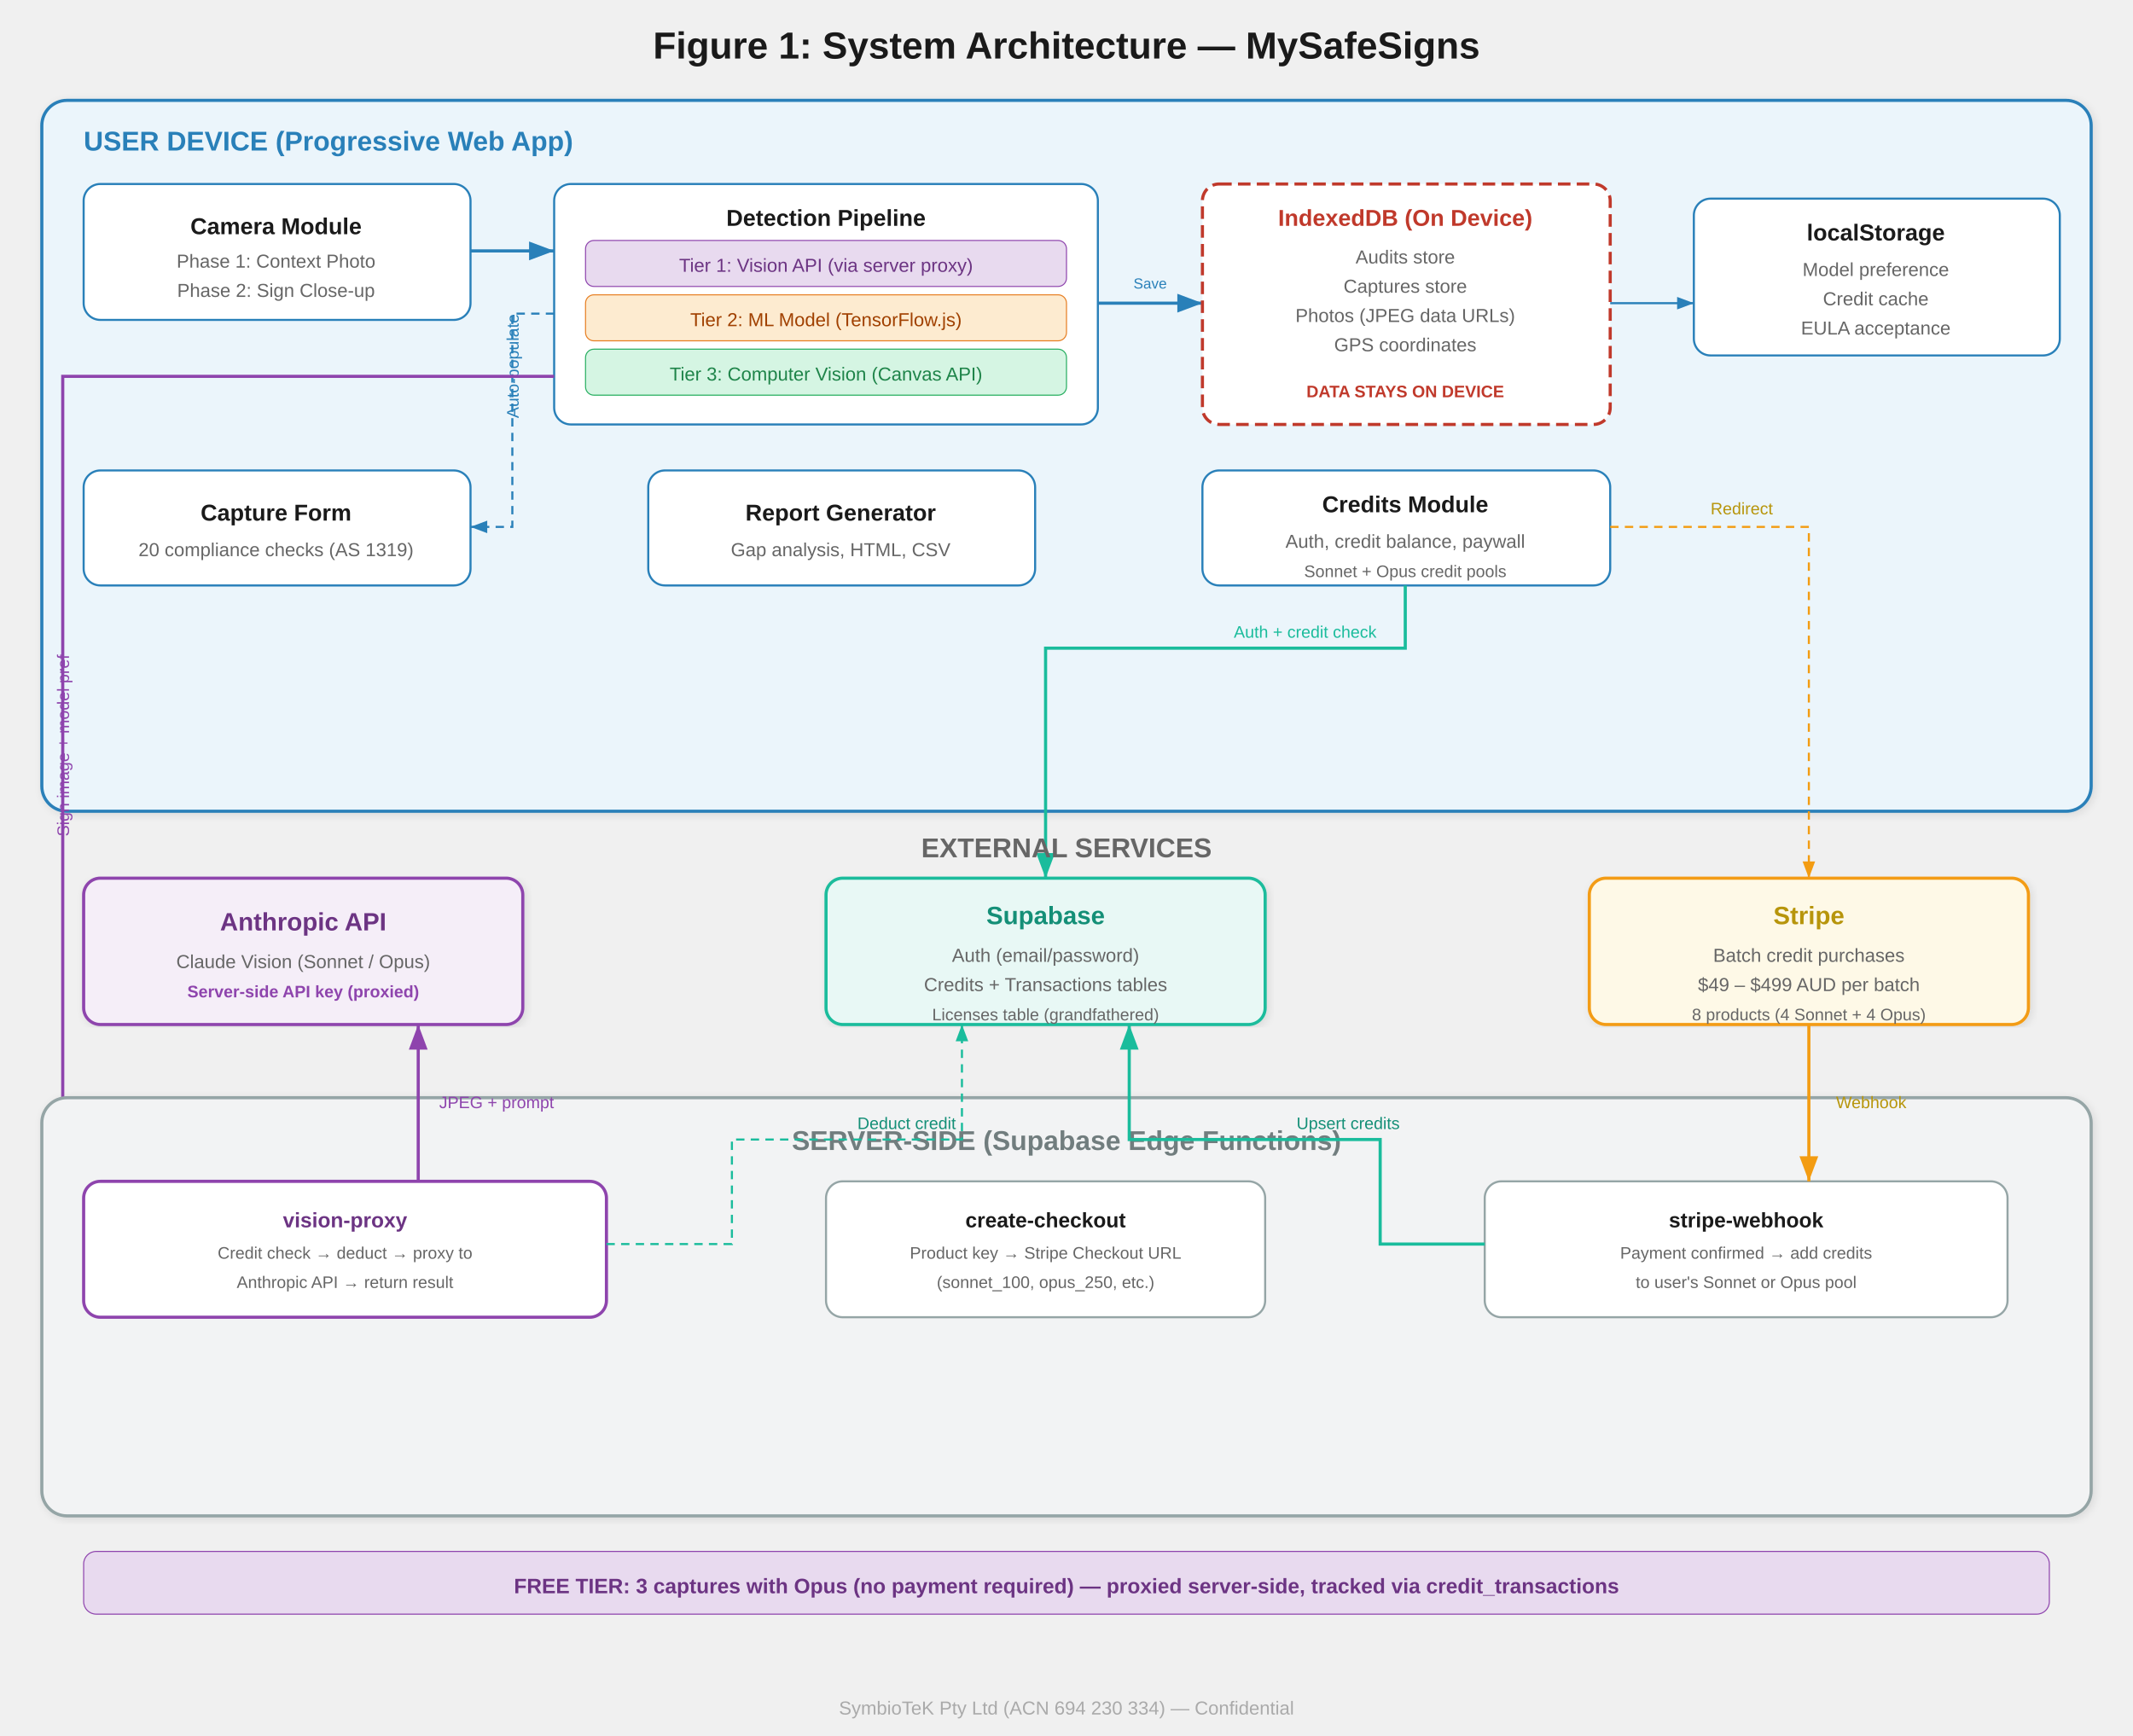
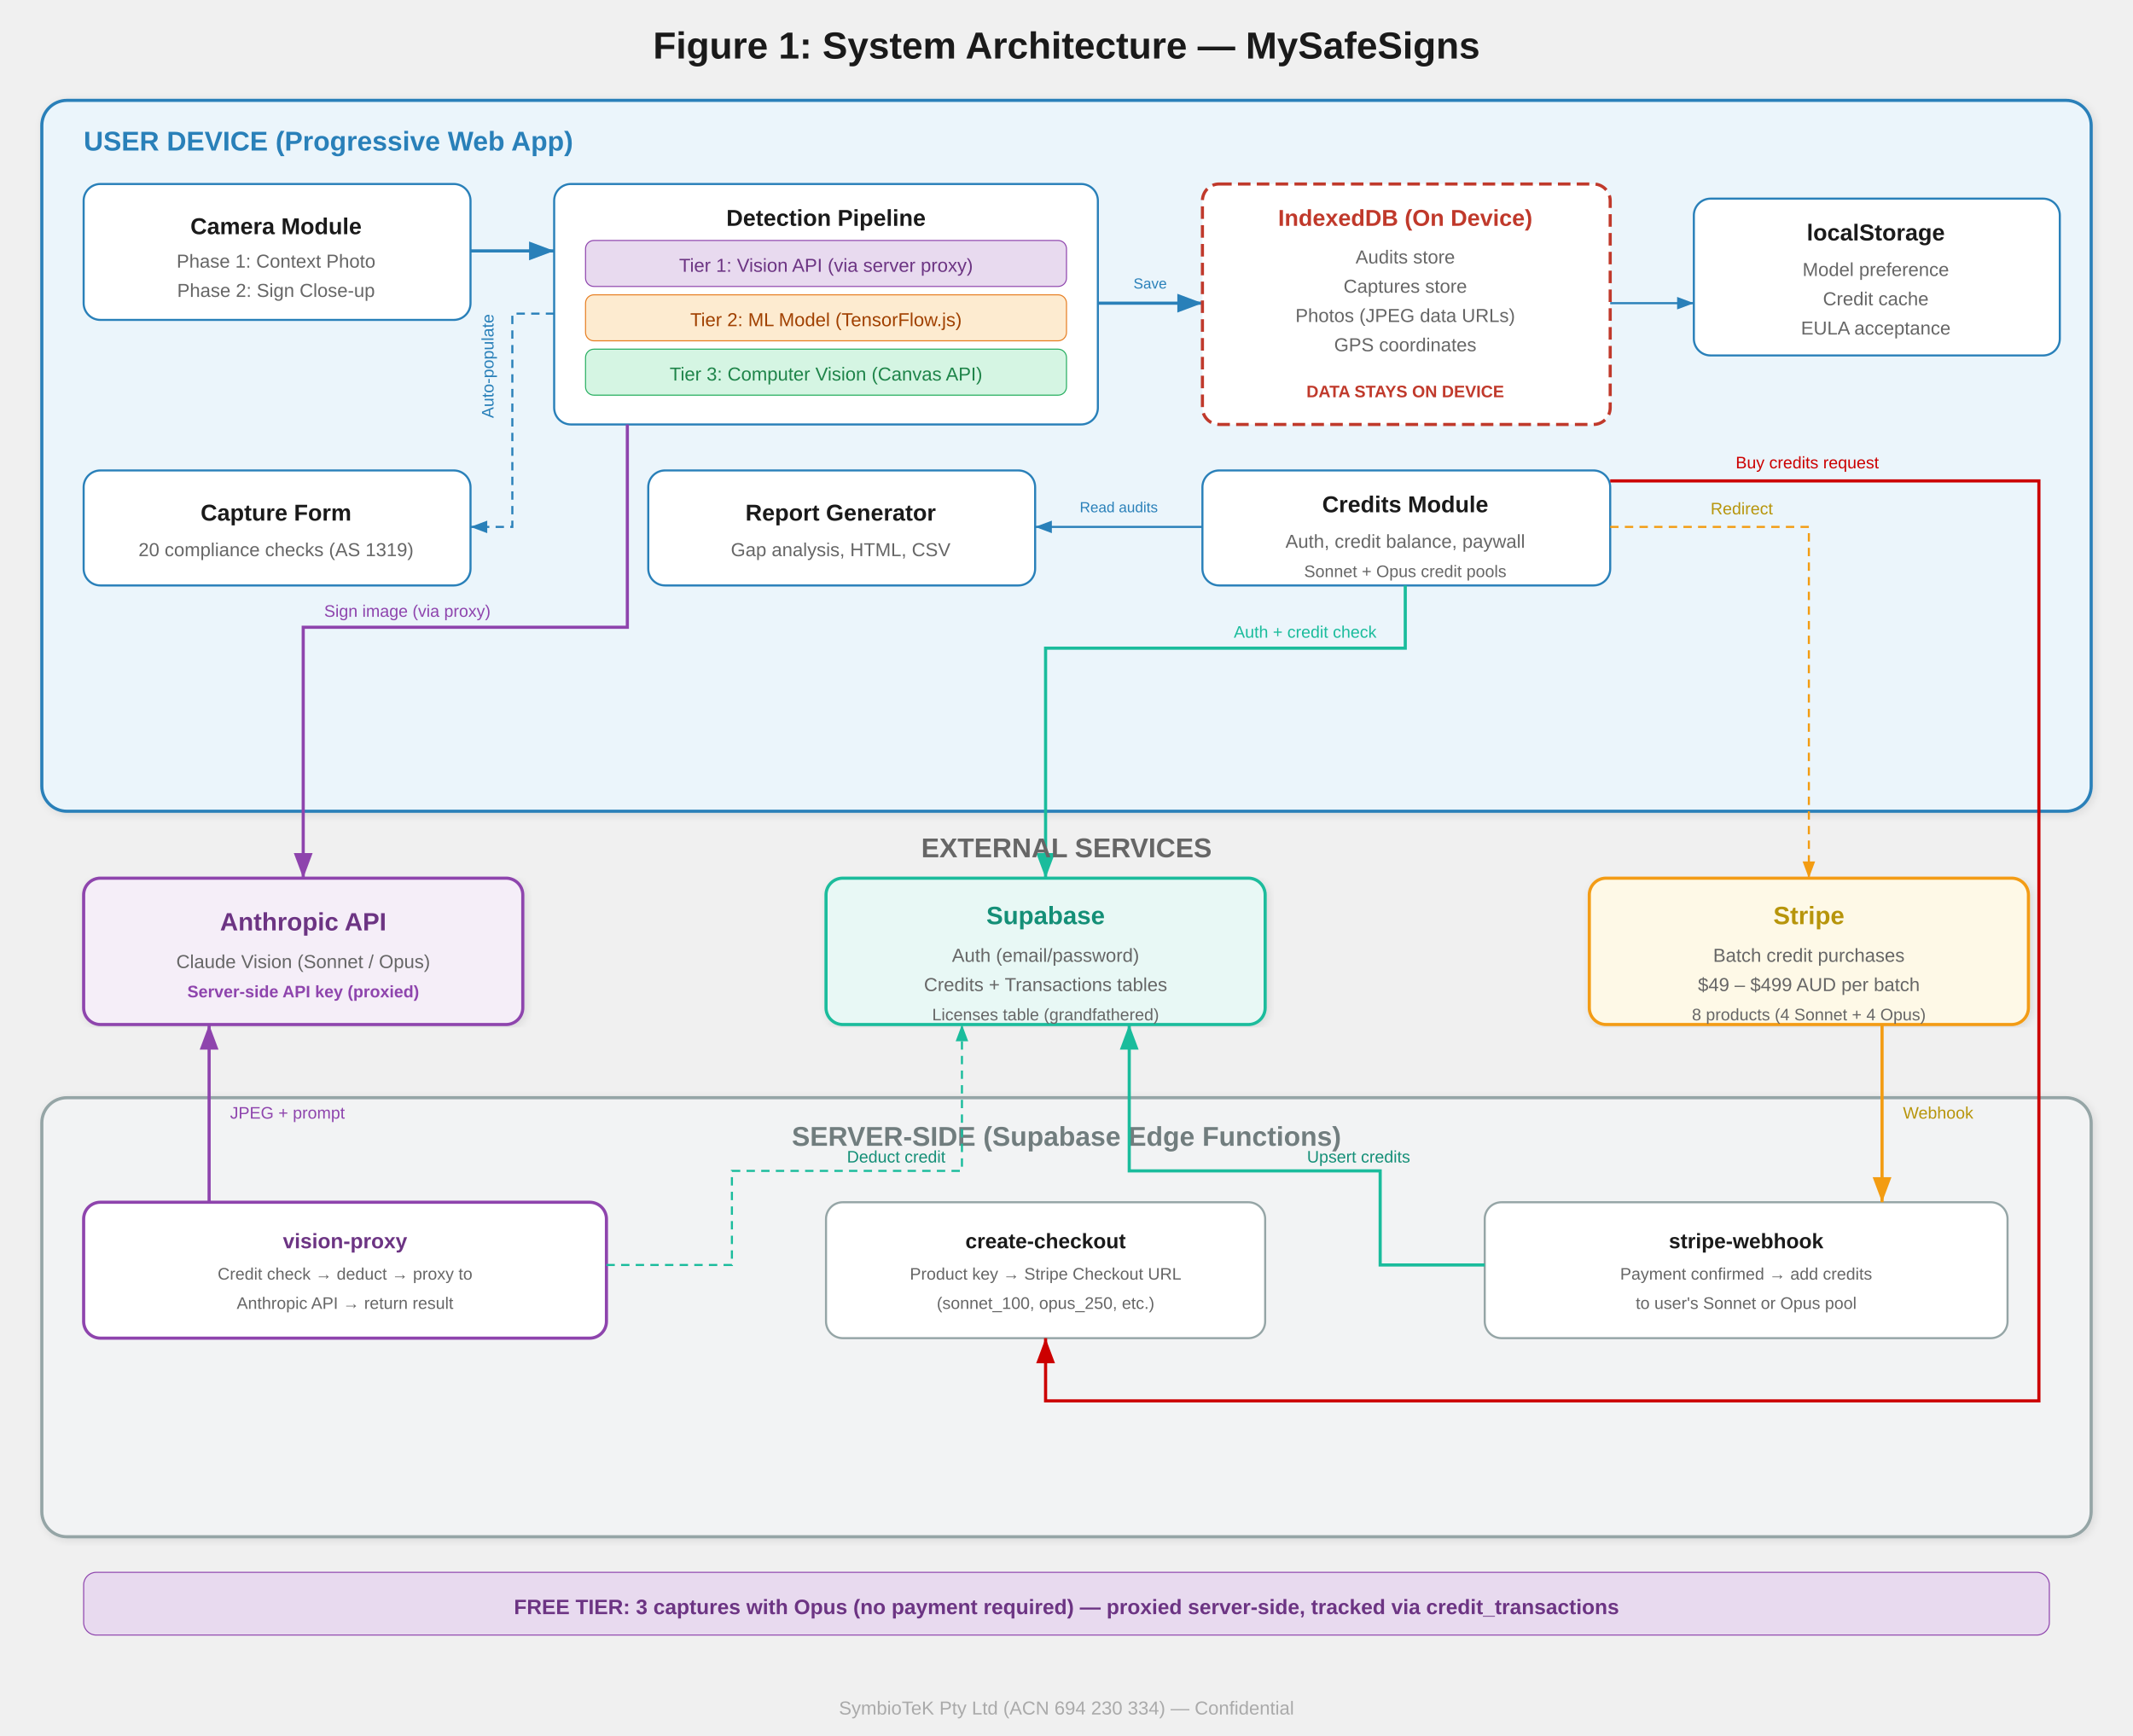
<svg xmlns="http://www.w3.org/2000/svg" viewBox="0 0 1020 830" font-family="'Segoe UI', Arial, sans-serif">
  <defs>
    <filter id="shadow" x="-2%" y="-2%" width="104%" height="104%">
      <feDropShadow dx="1" dy="1" stdDeviation="2" flood-opacity="0.1" />
    </filter>
    <marker id="aB" markerWidth="8" markerHeight="6" refX="8" refY="3" orient="auto">
      <path d="M0,0 L8,3 L0,6" fill="#2980B9" />
    </marker>
    <marker id="aP" markerWidth="8" markerHeight="6" refX="8" refY="3" orient="auto">
      <path d="M0,0 L8,3 L0,6" fill="#8E44AD" />
    </marker>
    <marker id="aG" markerWidth="8" markerHeight="6" refX="8" refY="3" orient="auto">
      <path d="M0,0 L8,3 L0,6" fill="#1ABC9C" />
    </marker>
    <marker id="aO" markerWidth="8" markerHeight="6" refX="8" refY="3" orient="auto">
      <path d="M0,0 L8,3 L0,6" fill="#F39C12" />
    </marker>
    <marker id="aBd" markerWidth="8" markerHeight="6" refX="0" refY="3" orient="auto">
      <path d="M8,0 L0,3 L8,6" fill="#2980B9" />
    </marker>
  </defs>
  <text x="510" y="28" text-anchor="middle" font-size="18" font-weight="700" fill="#1a1a1a">Figure 1: System Architecture — MySafeSigns</text>
  <rect x="20" y="48" width="980" height="340" rx="12" fill="#EBF5FB" stroke="#2980B9" stroke-width="1.5" filter="url(#shadow)" />
  <text x="40" y="72" font-size="13" font-weight="700" fill="#2980B9">USER DEVICE (Progressive Web App)</text>
  <rect x="40" y="88" width="185" height="65" rx="8" fill="#fff" stroke="#2980B9" stroke-width="1" />
  <text x="132" y="112" text-anchor="middle" font-size="11" font-weight="600" fill="#1a1a1a">Camera Module</text>
  <text x="132" y="128" text-anchor="middle" font-size="9" fill="#666">Phase 1: Context Photo</text>
  <text x="132" y="142" text-anchor="middle" font-size="9" fill="#666">Phase 2: Sign Close-up</text>
  <line x1="225" y1="120" x2="265" y2="120" stroke="#2980B9" stroke-width="1.5" marker-end="url(#aB)" />
  <rect x="265" y="88" width="260" height="115" rx="8" fill="#fff" stroke="#2980B9" stroke-width="1" />
  <text x="395" y="108" text-anchor="middle" font-size="11" font-weight="600" fill="#1a1a1a">Detection Pipeline</text>
  <rect x="280" y="115" width="230" height="22" rx="4" fill="#E8DAEF" stroke="#8E44AD" stroke-width="0.5" />
  <text x="395" y="130" text-anchor="middle" font-size="9" fill="#6C3483">Tier 1: Vision API (via server proxy)</text>
  <rect x="280" y="141" width="230" height="22" rx="4" fill="#FDEBD0" stroke="#E67E22" stroke-width="0.5" />
  <text x="395" y="156" text-anchor="middle" font-size="9" fill="#A04000">Tier 2: ML Model (TensorFlow.js)</text>
  <rect x="280" y="167" width="230" height="22" rx="4" fill="#D5F5E3" stroke="#27AE60" stroke-width="0.5" />
  <text x="395" y="182" text-anchor="middle" font-size="9" fill="#1E8449">Tier 3: Computer Vision (Canvas API)</text>
  <line x1="525" y1="145" x2="575" y2="145" stroke="#2980B9" stroke-width="1.5" marker-end="url(#aB)" />
  <text x="550" y="138" text-anchor="middle" font-size="7" fill="#2980B9">Save</text>
  <rect x="575" y="88" width="195" height="115" rx="8" fill="#fff" stroke="#C0392B" stroke-width="1.5" stroke-dasharray="6,3" />
  <text x="672" y="108" text-anchor="middle" font-size="11" font-weight="700" fill="#C0392B">IndexedDB (On Device)</text>
  <text x="672" y="126" text-anchor="middle" font-size="9" fill="#666">Audits store</text>
  <text x="672" y="140" text-anchor="middle" font-size="9" fill="#666">Captures store</text>
  <text x="672" y="154" text-anchor="middle" font-size="9" fill="#666">Photos (JPEG data URLs)</text>
  <text x="672" y="168" text-anchor="middle" font-size="9" fill="#666">GPS coordinates</text>
  <text x="672" y="190" text-anchor="middle" font-size="8" font-weight="700" fill="#C0392B">DATA STAYS ON DEVICE</text>
  <line x1="770" y1="145" x2="810" y2="145" stroke="#2980B9" stroke-width="1" marker-end="url(#aB)" />
  <rect x="810" y="95" width="175" height="75" rx="8" fill="#fff" stroke="#2980B9" stroke-width="1" />
  <text x="897" y="115" text-anchor="middle" font-size="11" font-weight="600" fill="#1a1a1a">localStorage</text>
  <text x="897" y="132" text-anchor="middle" font-size="9" fill="#666">Model preference</text>
  <text x="897" y="146" text-anchor="middle" font-size="9" fill="#666">Credit cache</text>
  <text x="897" y="160" text-anchor="middle" font-size="9" fill="#666">EULA acceptance</text>
  <rect x="40" y="225" width="185" height="55" rx="8" fill="#fff" stroke="#2980B9" stroke-width="1" />
  <text x="132" y="249" text-anchor="middle" font-size="11" font-weight="600" fill="#1a1a1a">Capture Form</text>
  <text x="132" y="266" text-anchor="middle" font-size="9" fill="#666">20 compliance checks (AS 1319)</text>
  <path d="M265,150 L245,150 L245,252 L225,252" stroke="#2980B9" stroke-width="1" fill="none" stroke-dasharray="4,3" marker-end="url(#aB)" />
-   <text x="248" y="200" font-size="8" fill="#2980B9" transform="rotate(-90,248,200)">Auto-populate</text>
+   <text x="236" y="200" font-size="8" fill="#2980B9" transform="rotate(-90,236,200)">Auto-populate</text>
  <rect x="310" y="225" width="185" height="55" rx="8" fill="#fff" stroke="#2980B9" stroke-width="1" />
  <text x="402" y="249" text-anchor="middle" font-size="11" font-weight="600" fill="#1a1a1a">Report Generator</text>
  <text x="402" y="266" text-anchor="middle" font-size="9" fill="#666">Gap analysis, HTML, CSV</text>
+   <line x1="575" y1="252" x2="495" y2="252" stroke="#2980B9" stroke-width="1" marker-end="url(#aB)" />
+   <text x="535" y="245" text-anchor="middle" font-size="7" fill="#2980B9">Read audits</text>
  <rect x="575" y="225" width="195" height="55" rx="8" fill="#fff" stroke="#2980B9" stroke-width="1" />
  <text x="672" y="245" text-anchor="middle" font-size="11" font-weight="600" fill="#1a1a1a">Credits Module</text>
  <text x="672" y="262" text-anchor="middle" font-size="9" fill="#666">Auth, credit balance, paywall</text>
  <text x="672" y="276" text-anchor="middle" font-size="8" fill="#666">Sonnet + Opus credit pools</text>
-   <path d="M265,180 L30,180 L30,580 L40,580" stroke="#8E44AD" stroke-width="1.5" fill="none" marker-end="url(#aP)" />
-   <text x="33" y="400" font-size="8" fill="#8E44AD" transform="rotate(-90,33,400)">Sign image + model pref</text>
+   <path d="M300,203 L300,300 L145,300 L145,420" stroke="#8E44AD" stroke-width="1.5" fill="none" marker-end="url(#aP)" />
+   <text x="155" y="295" font-size="8" fill="#8E44AD">Sign image (via proxy)</text>
  <path d="M672,280 L672,310 L500,310 L500,420" stroke="#1ABC9C" stroke-width="1.5" fill="none" marker-end="url(#aG)" />
  <text x="590" y="305" font-size="8" fill="#1ABC9C">Auth + credit check</text>
  <path d="M770,252 L865,252 L865,420" stroke="#F39C12" stroke-width="1" fill="none" stroke-dasharray="4,3" marker-end="url(#aO)" />
  <text x="818" y="246" font-size="8" fill="#B7950B">Redirect</text>
  <text x="510" y="410" text-anchor="middle" font-size="13" font-weight="700" fill="#666">EXTERNAL SERVICES</text>
  <rect x="40" y="420" width="210" height="70" rx="8" fill="#F5EEF8" stroke="#8E44AD" stroke-width="1.5" filter="url(#shadow)" />
  <text x="145" y="445" text-anchor="middle" font-size="12" font-weight="600" fill="#6C3483">Anthropic API</text>
  <text x="145" y="463" text-anchor="middle" font-size="9" fill="#666">Claude Vision (Sonnet / Opus)</text>
  <text x="145" y="477" text-anchor="middle" font-size="8" font-weight="600" fill="#8E44AD">Server-side API key (proxied)</text>
  <rect x="395" y="420" width="210" height="70" rx="8" fill="#E8F8F5" stroke="#1ABC9C" stroke-width="1.5" filter="url(#shadow)" />
  <text x="500" y="442" text-anchor="middle" font-size="12" font-weight="600" fill="#148F77">Supabase</text>
  <text x="500" y="460" text-anchor="middle" font-size="9" fill="#666">Auth (email/password)</text>
  <text x="500" y="474" text-anchor="middle" font-size="9" fill="#666">Credits + Transactions tables</text>
  <text x="500" y="488" text-anchor="middle" font-size="8" fill="#666">Licenses table (grandfathered)</text>
  <rect x="760" y="420" width="210" height="70" rx="8" fill="#FEF9E7" stroke="#F39C12" stroke-width="1.5" filter="url(#shadow)" />
  <text x="865" y="442" text-anchor="middle" font-size="12" font-weight="600" fill="#B7950B">Stripe</text>
  <text x="865" y="460" text-anchor="middle" font-size="9" fill="#666">Batch credit purchases</text>
  <text x="865" y="474" text-anchor="middle" font-size="9" fill="#666">$49 – $499 AUD per batch</text>
  <text x="865" y="488" text-anchor="middle" font-size="8" fill="#666">8 products (4 Sonnet + 4 Opus)</text>
-   <rect x="20" y="525" width="980" height="200" rx="12" fill="#F2F3F4" stroke="#95A5A6" stroke-width="1.5" filter="url(#shadow)" />
-   <text x="510" y="550" text-anchor="middle" font-size="13" font-weight="700" fill="#717D7E">SERVER-SIDE (Supabase Edge Functions)</text>
-   <rect x="40" y="565" width="250" height="65" rx="8" fill="#fff" stroke="#8E44AD" stroke-width="1.5" />
-   <text x="165" y="587" text-anchor="middle" font-size="10" font-weight="600" fill="#6C3483">vision-proxy</text>
-   <text x="165" y="602" text-anchor="middle" font-size="8" fill="#666">Credit check → deduct → proxy to</text>
-   <text x="165" y="616" text-anchor="middle" font-size="8" fill="#666">Anthropic API → return result</text>
-   <line x1="200" y1="565" x2="200" y2="490" stroke="#8E44AD" stroke-width="1.5" marker-end="url(#aP)" />
-   <text x="210" y="530" font-size="8" fill="#8E44AD">JPEG + prompt</text>
-   <path d="M290,595 L350,595 L350,545 L460,545 L460,490" stroke="#1ABC9C" stroke-width="1" fill="none" stroke-dasharray="4,3" marker-end="url(#aG)" />
-   <text x="410" y="540" font-size="8" fill="#148F77">Deduct credit</text>
-   <rect x="395" y="565" width="210" height="65" rx="8" fill="#fff" stroke="#95A5A6" stroke-width="1" />
-   <text x="500" y="587" text-anchor="middle" font-size="10" font-weight="600" fill="#1a1a1a">create-checkout</text>
-   <text x="500" y="602" text-anchor="middle" font-size="8" fill="#666">Product key → Stripe Checkout URL</text>
-   <text x="500" y="616" text-anchor="middle" font-size="8" fill="#666">(sonnet_100, opus_250, etc.)</text>
-   <rect x="710" y="565" width="250" height="65" rx="8" fill="#fff" stroke="#95A5A6" stroke-width="1" />
-   <text x="835" y="587" text-anchor="middle" font-size="10" font-weight="600" fill="#1a1a1a">stripe-webhook</text>
-   <text x="835" y="602" text-anchor="middle" font-size="8" fill="#666">Payment confirmed → add credits</text>
-   <text x="835" y="616" text-anchor="middle" font-size="8" fill="#666">to user's Sonnet or Opus pool</text>
-   <line x1="865" y1="490" x2="865" y2="565" stroke="#F39C12" stroke-width="1.5" marker-end="url(#aO)" />
-   <text x="878" y="530" font-size="8" fill="#B7950B">Webhook</text>
-   <path d="M710,595 L660,595 L660,545 L540,545 L540,490" stroke="#1ABC9C" stroke-width="1.5" fill="none" marker-end="url(#aG)" />
-   <text x="620" y="540" font-size="8" fill="#148F77">Upsert credits</text>
-   <rect x="40" y="742" width="940" height="30" rx="6" fill="#E8DAEF" stroke="#8E44AD" stroke-width="0.5" />
-   <text x="510" y="762" text-anchor="middle" font-size="10" font-weight="600" fill="#6C3483">FREE TIER: 3 captures with Opus (no payment required) — proxied server-side, tracked via credit_transactions</text>
+   <rect x="20" y="525" width="980" height="210" rx="12" fill="#F2F3F4" stroke="#95A5A6" stroke-width="1.5" filter="url(#shadow)" />
+   <text x="510" y="548" text-anchor="middle" font-size="13" font-weight="700" fill="#717D7E">SERVER-SIDE (Supabase Edge Functions)</text>
+   <rect x="40" y="575" width="250" height="65" rx="8" fill="#fff" stroke="#8E44AD" stroke-width="1.5" />
+   <text x="165" y="597" text-anchor="middle" font-size="10" font-weight="600" fill="#6C3483">vision-proxy</text>
+   <text x="165" y="612" text-anchor="middle" font-size="8" fill="#666">Credit check → deduct → proxy to</text>
+   <text x="165" y="626" text-anchor="middle" font-size="8" fill="#666">Anthropic API → return result</text>
+   <line x1="100" y1="575" x2="100" y2="490" stroke="#8E44AD" stroke-width="1.5" marker-end="url(#aP)" />
+   <text x="110" y="535" font-size="8" fill="#8E44AD">JPEG + prompt</text>
+   <path d="M290,605 L350,605 L350,560 L460,560 L460,490" stroke="#1ABC9C" stroke-width="1" fill="none" stroke-dasharray="4,3" marker-end="url(#aG)" />
+   <text x="405" y="556" font-size="8" fill="#148F77">Deduct credit</text>
+   <rect x="395" y="575" width="210" height="65" rx="8" fill="#fff" stroke="#95A5A6" stroke-width="1" />
+   <text x="500" y="597" text-anchor="middle" font-size="10" font-weight="600" fill="#1a1a1a">create-checkout</text>
+   <text x="500" y="612" text-anchor="middle" font-size="8" fill="#666">Product key → Stripe Checkout URL</text>
+   <text x="500" y="626" text-anchor="middle" font-size="8" fill="#666">(sonnet_100, opus_250, etc.)</text>
+   <rect x="710" y="575" width="250" height="65" rx="8" fill="#fff" stroke="#95A5A6" stroke-width="1" />
+   <text x="835" y="597" text-anchor="middle" font-size="10" font-weight="600" fill="#1a1a1a">stripe-webhook</text>
+   <text x="835" y="612" text-anchor="middle" font-size="8" fill="#666">Payment confirmed → add credits</text>
+   <text x="835" y="626" text-anchor="middle" font-size="8" fill="#666">to user's Sonnet or Opus pool</text>
+   <line x1="900" y1="490" x2="900" y2="575" stroke="#F39C12" stroke-width="1.5" marker-end="url(#aO)" />
+   <text x="910" y="535" font-size="8" fill="#B7950B">Webhook</text>
+   <path d="M710,605 L660,605 L660,560 L540,560 L540,490" stroke="#1ABC9C" stroke-width="1.5" fill="none" marker-end="url(#aG)" />
+   <text x="625" y="556" font-size="8" fill="#148F77">Upsert credits</text>
+   <defs>
+     <marker id="aRed" markerWidth="8" markerHeight="6" refX="8" refY="3" orient="auto">
+       <path d="M0,0 L8,3 L0,6" fill="#CC0000" />
+     </marker>
+   </defs>
+   <path d="M770,230 L975,230 L975,670 L500,670 L500,640" stroke="#CC0000" stroke-width="1.5" fill="none" marker-end="url(#aRed)" />
+   <text x="830" y="224" font-size="8" fill="#CC0000">Buy credits request</text>
+   <rect x="40" y="752" width="940" height="30" rx="6" fill="#E8DAEF" stroke="#8E44AD" stroke-width="0.5" />
+   <text x="510" y="772" text-anchor="middle" font-size="10" font-weight="600" fill="#6C3483">FREE TIER: 3 captures with Opus (no payment required) — proxied server-side, tracked via credit_transactions</text>
  <text x="510" y="820" text-anchor="middle" font-size="9" fill="#aaa">SymbioTeK Pty Ltd (ACN 694 230 334) — Confidential</text>
</svg>
